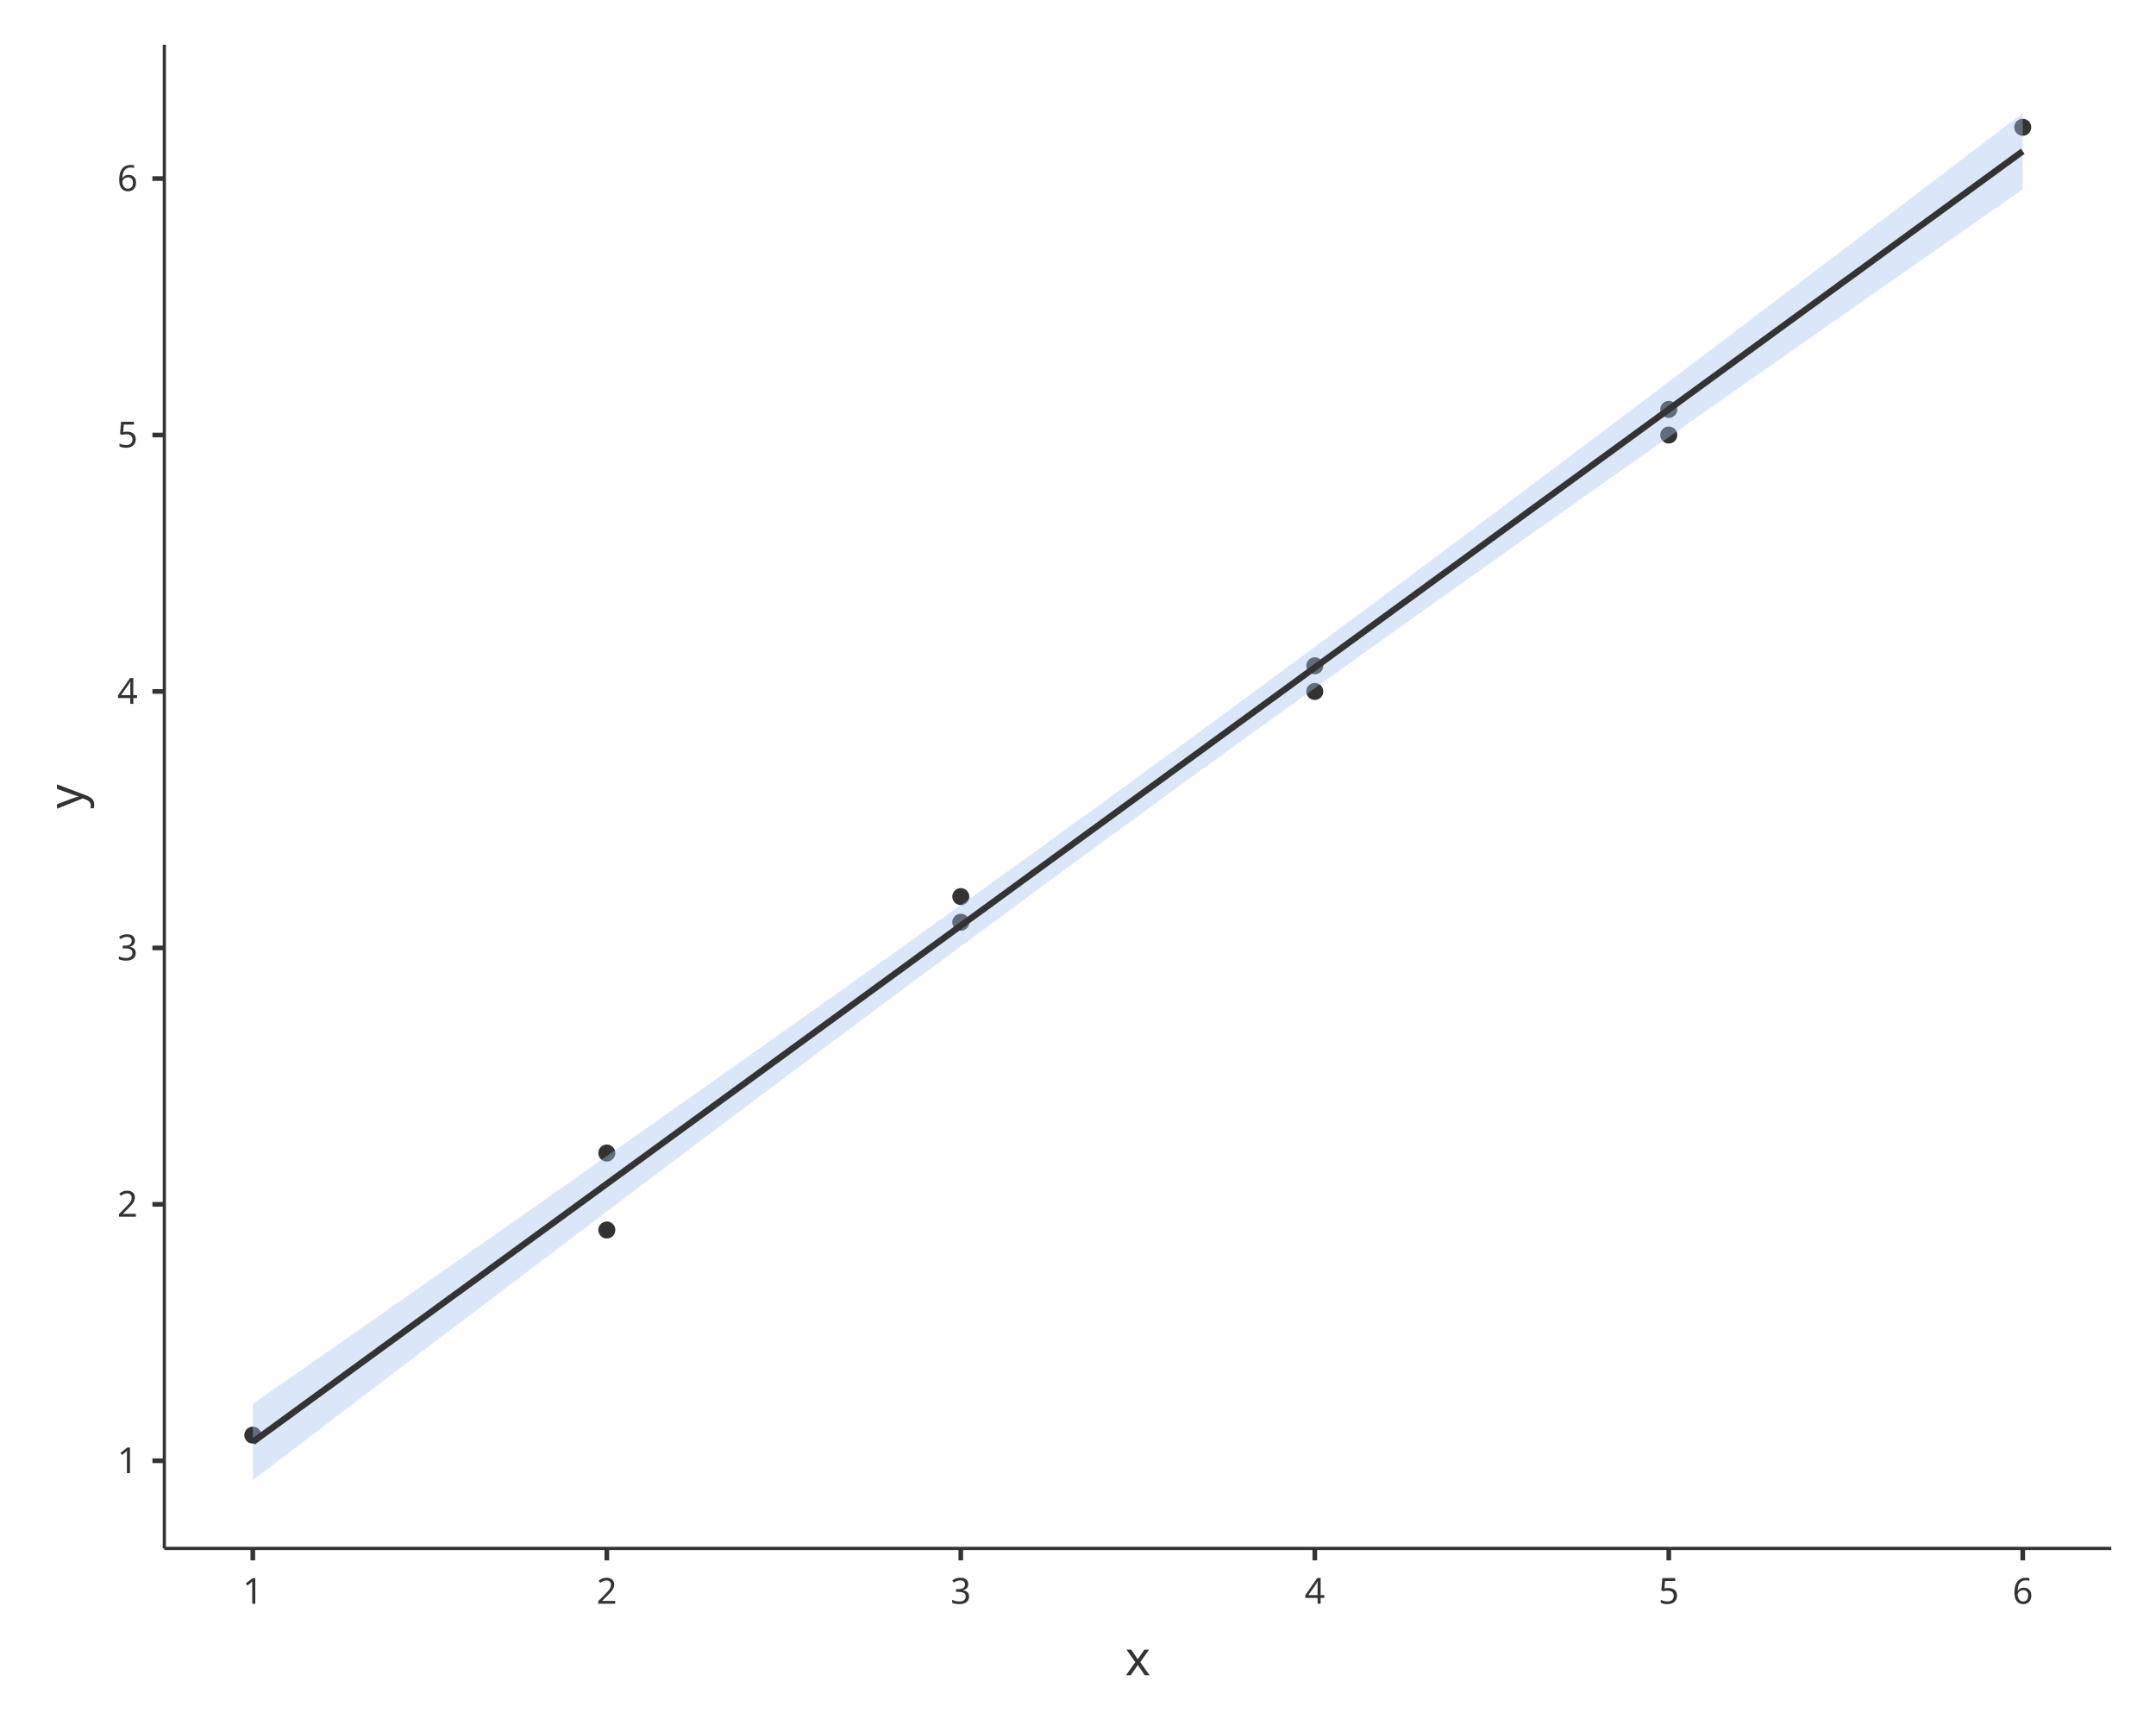
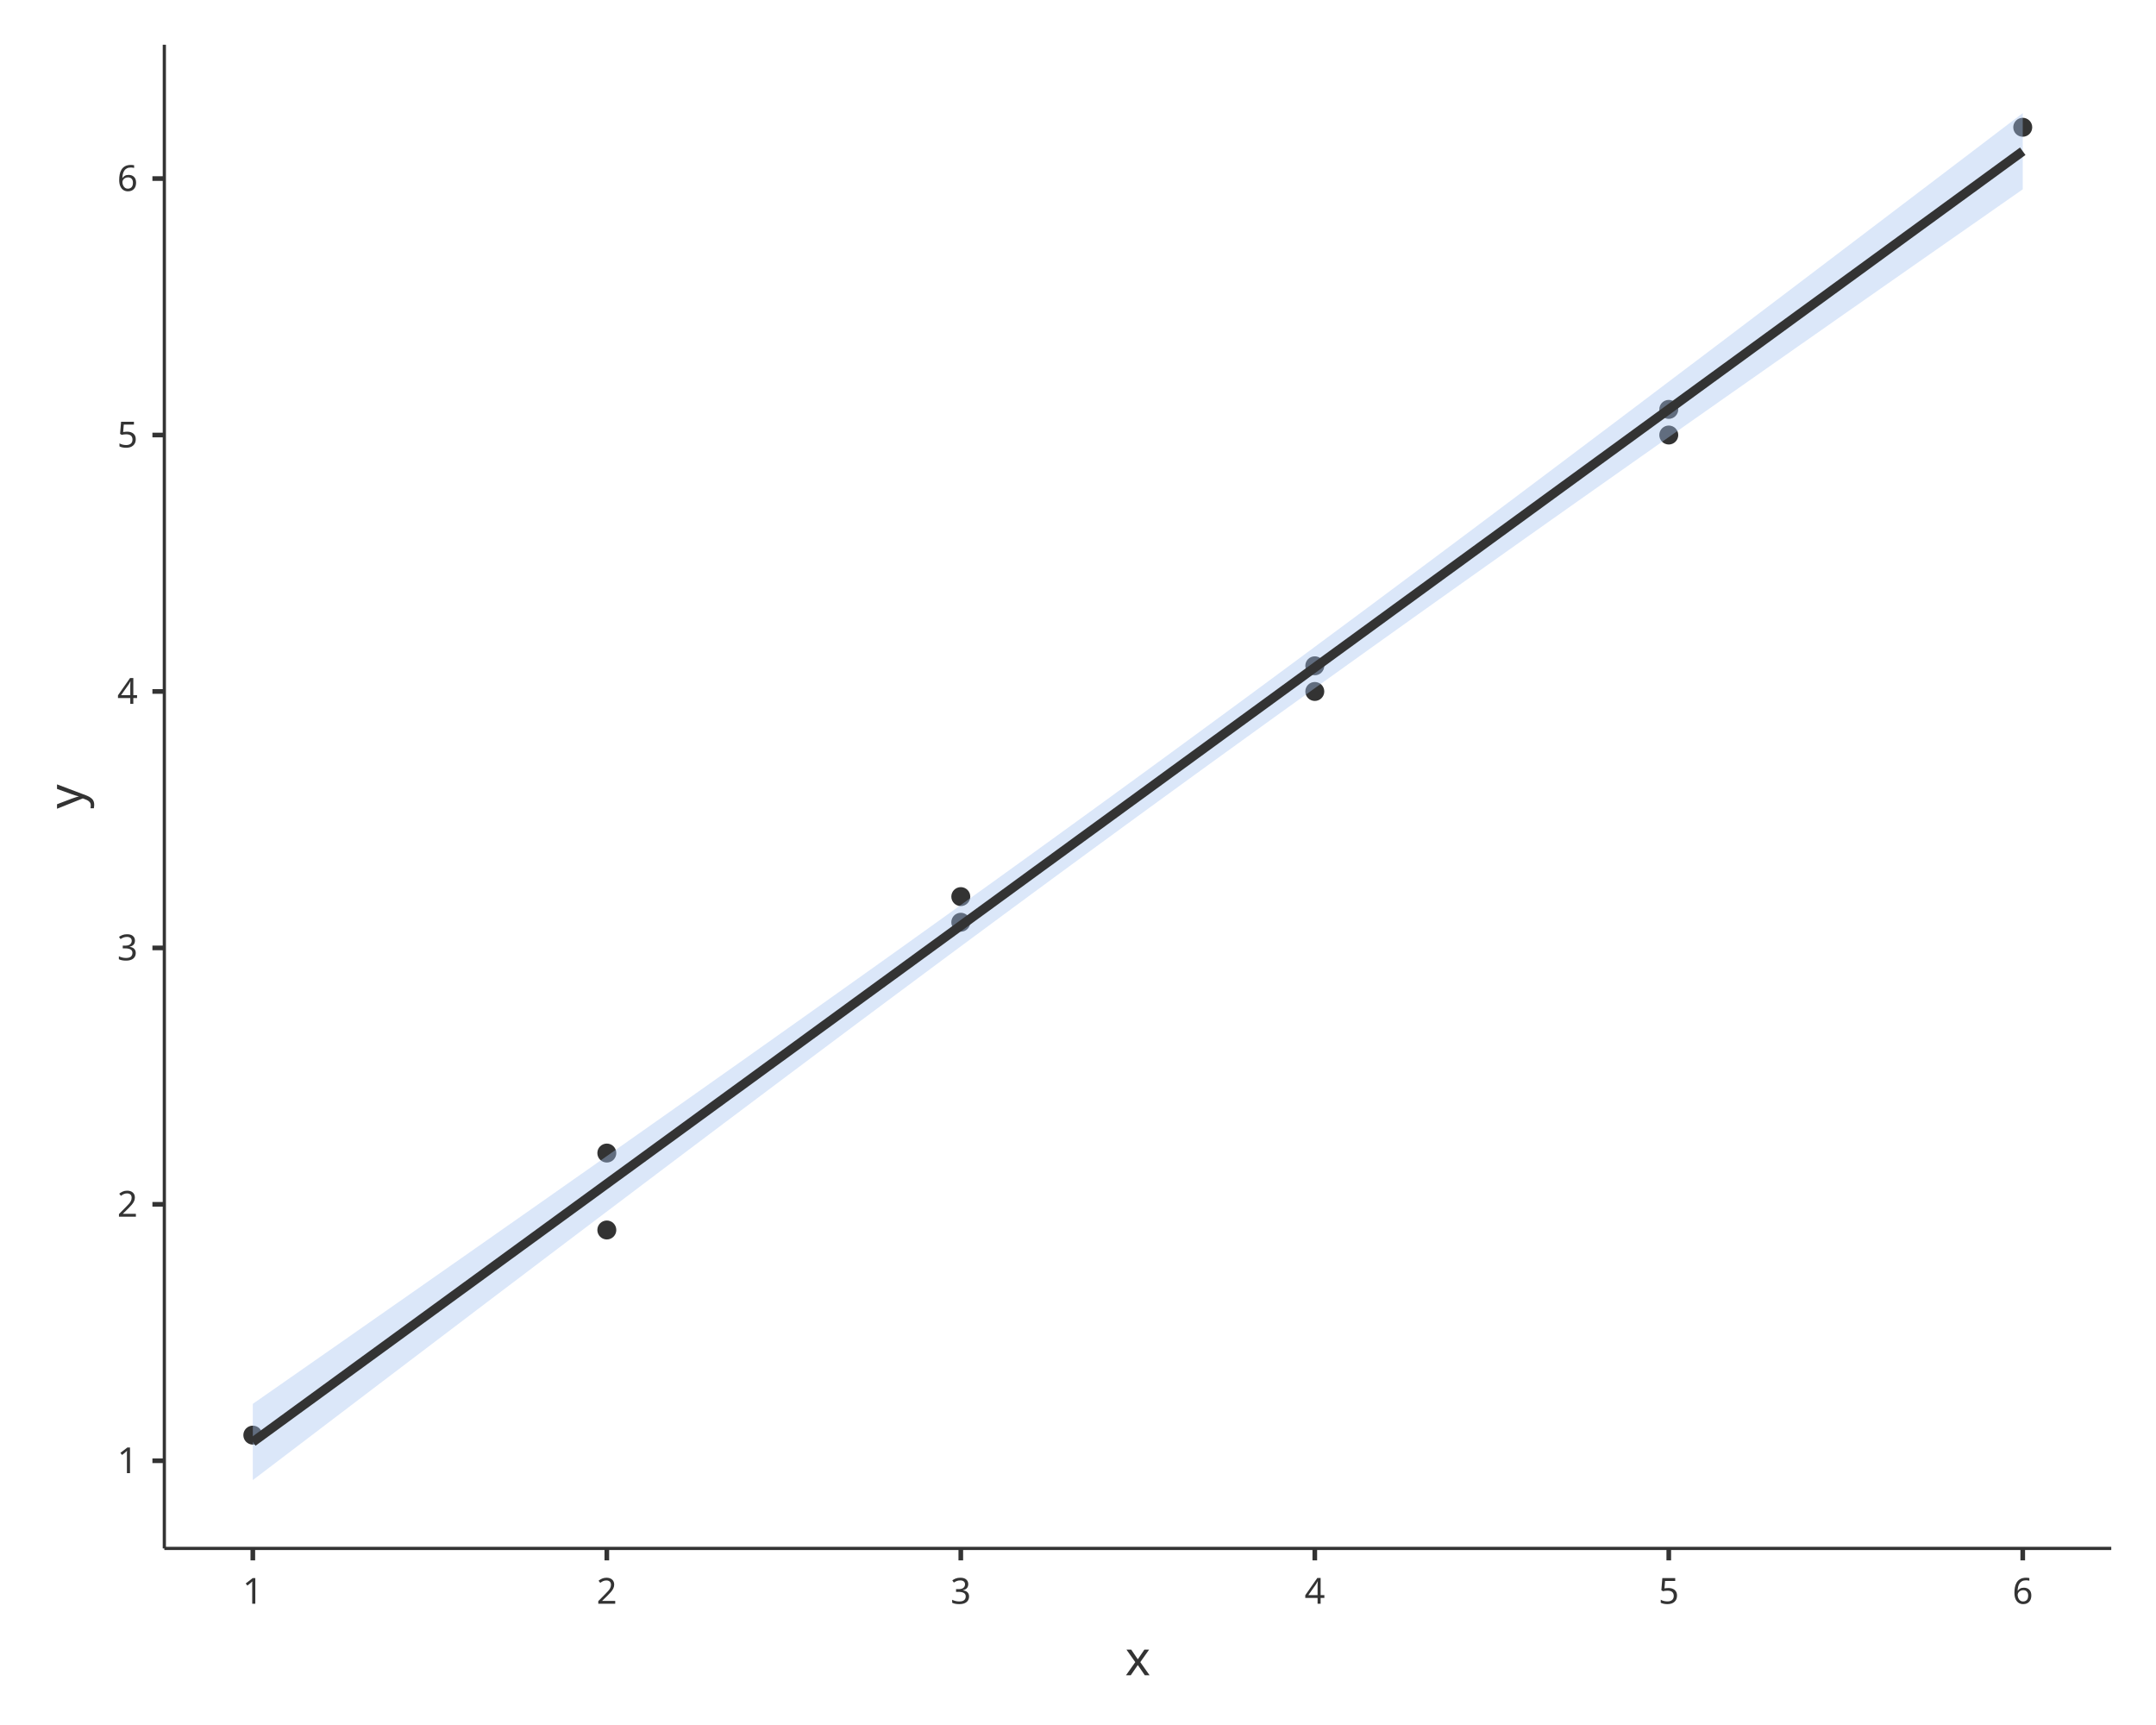
<svg xmlns="http://www.w3.org/2000/svg" class="svglite" data-engine-version="2.0" width="720.00pt" height="576.00pt" viewBox="0 0 720.00 576.00">
  <defs>
    <style type="text/css">
    .svglite line, .svglite polyline, .svglite polygon, .svglite path, .svglite rect, .svglite circle {
      fill: none;
      stroke: #000000;
      stroke-linecap: round;
      stroke-linejoin: round;
      stroke-miterlimit: 10.00;
    }
  </style>
  </defs>
  <rect width="100%" height="100%" style="stroke: none; fill: #FFFFFF;" />
  <defs>
    <clipPath id="cpMC4wMHw3MjAuMDB8MC4wMHw1NzYuMDA=">
      <rect x="0.00" y="0.00" width="720.00" height="576.00" />
    </clipPath>
  </defs>
  <g clip-path="url(#cpMC4wMHw3MjAuMDB8MC4wMHw1NzYuMDA=)">
    <rect x="0.00" y="0.00" width="720.00" height="576.00" style="stroke-width: 1.55; stroke: none;" />
  </g>
  <defs>
    <clipPath id="cpNTQuODh8NzA1LjA2fDE0Ljk0fDUxNy4wNA==">
      <rect x="54.88" y="14.94" width="650.18" height="502.10" />
    </clipPath>
  </defs>
  <g clip-path="url(#cpNTQuODh8NzA1LjA2fDE0Ljk0fDUxNy4wNA==)">
    <rect x="54.88" y="14.94" width="650.18" height="502.10" style="stroke-width: 1.55; stroke: none;" />
-     <circle cx="84.43" cy="479.21" r="2.49" style="stroke-width: 0.71; stroke: #333333; fill: #333333;" />
-     <circle cx="202.65" cy="410.71" r="2.49" style="stroke-width: 0.71; stroke: #333333; fill: #333333;" />
-     <circle cx="320.86" cy="299.39" r="2.49" style="stroke-width: 0.71; stroke: #333333; fill: #333333;" />
-     <circle cx="439.08" cy="222.32" r="2.49" style="stroke-width: 0.71; stroke: #333333; fill: #333333;" />
-     <circle cx="557.29" cy="145.26" r="2.49" style="stroke-width: 0.71; stroke: #333333; fill: #333333;" />
-     <circle cx="202.65" cy="385.02" r="2.49" style="stroke-width: 0.71; stroke: #333333; fill: #333333;" />
-     <circle cx="320.86" cy="307.95" r="2.49" style="stroke-width: 0.71; stroke: #333333; fill: #333333;" />
-     <circle cx="439.08" cy="230.89" r="2.49" style="stroke-width: 0.71; stroke: #333333; fill: #333333;" />
-     <circle cx="557.29" cy="136.70" r="2.49" style="stroke-width: 0.71; stroke: #333333; fill: #333333;" />
-     <circle cx="675.50" cy="42.50" r="2.49" style="stroke-width: 0.71; stroke: #333333; fill: #333333;" />
+     <circle cx="84.43" cy="479.21" r="2.65" style="stroke-width: 1.03; stroke: #333333; fill: #333333;" />
+     <circle cx="202.65" cy="410.71" r="2.65" style="stroke-width: 1.03; stroke: #333333; fill: #333333;" />
+     <circle cx="320.86" cy="299.39" r="2.65" style="stroke-width: 1.03; stroke: #333333; fill: #333333;" />
+     <circle cx="439.08" cy="222.32" r="2.65" style="stroke-width: 1.03; stroke: #333333; fill: #333333;" />
+     <circle cx="557.29" cy="145.26" r="2.65" style="stroke-width: 1.03; stroke: #333333; fill: #333333;" />
+     <circle cx="202.65" cy="385.02" r="2.65" style="stroke-width: 1.03; stroke: #333333; fill: #333333;" />
+     <circle cx="320.86" cy="307.95" r="2.65" style="stroke-width: 1.03; stroke: #333333; fill: #333333;" />
+     <circle cx="439.08" cy="230.89" r="2.65" style="stroke-width: 1.03; stroke: #333333; fill: #333333;" />
+     <circle cx="557.29" cy="136.70" r="2.65" style="stroke-width: 1.03; stroke: #333333; fill: #333333;" />
+     <circle cx="675.50" cy="42.50" r="2.65" style="stroke-width: 1.03; stroke: #333333; fill: #333333;" />
    <polygon points="84.43,468.76 91.92,463.54 99.40,458.32 106.88,453.10 114.36,447.88 121.84,442.65 129.32,437.42 136.81,432.19 144.29,426.95 151.77,421.72 159.25,416.48 166.73,411.24 174.22,405.99 181.70,400.75 189.18,395.49 196.66,390.24 204.14,384.98 211.63,379.72 219.11,374.45 226.59,369.18 234.07,363.90 241.55,358.62 249.04,353.33 256.52,348.03 264.00,342.73 271.48,337.42 278.96,332.11 286.44,326.79 293.93,321.46 301.41,316.12 308.89,310.77 316.37,305.41 323.85,300.04 331.34,294.67 338.82,289.28 346.30,283.88 353.78,278.47 361.26,273.05 368.75,267.62 376.23,262.17 383.71,256.72 391.19,251.25 398.67,245.77 406.15,240.28 413.64,234.78 421.12,229.27 428.60,223.74 436.08,218.21 443.56,212.66 451.05,207.11 458.53,201.55 466.01,195.97 473.49,190.39 480.97,184.81 488.46,179.21 495.94,173.61 503.42,168.00 510.90,162.38 518.38,156.76 525.86,151.13 533.35,145.49 540.83,139.86 548.31,134.21 555.79,128.56 563.27,122.91 570.76,117.26 578.24,111.60 585.72,105.93 593.20,100.27 600.68,94.60 608.17,88.92 615.65,83.25 623.13,77.57 630.61,71.89 638.09,66.21 645.58,60.52 653.06,54.84 660.54,49.15 668.02,43.46 675.50,37.77 675.50,63.22 668.02,68.44 660.54,73.67 653.06,78.89 645.58,84.11 638.09,89.34 630.61,94.57 623.13,99.80 615.65,105.03 608.17,110.27 600.68,115.51 593.20,120.75 585.72,126.00 578.24,131.24 570.76,136.49 563.27,141.75 555.79,147.01 548.31,152.27 540.83,157.54 533.35,162.81 525.86,168.09 518.38,173.37 510.90,178.66 503.42,183.96 495.94,189.26 488.46,194.56 480.97,199.88 473.49,205.20 466.01,210.53 458.53,215.87 451.05,221.22 443.56,226.58 436.08,231.95 428.60,237.32 421.12,242.71 413.64,248.11 406.15,253.52 398.67,258.94 391.19,264.37 383.71,269.82 376.23,275.27 368.75,280.74 361.26,286.22 353.78,291.71 346.30,297.21 338.82,302.72 331.34,308.25 323.85,313.78 316.37,319.32 308.89,324.88 301.41,330.44 293.93,336.01 286.44,341.59 278.96,347.18 271.48,352.78 264.00,358.38 256.52,363.99 249.04,369.61 241.55,375.23 234.07,380.86 226.59,386.49 219.11,392.13 211.63,397.78 204.14,403.43 196.66,409.08 189.18,414.73 181.70,420.39 174.22,426.06 166.73,431.72 159.25,437.39 151.77,443.07 144.29,448.74 136.81,454.42 129.32,460.10 121.84,465.78 114.36,471.47 106.88,477.15 99.40,482.84 91.92,488.53 84.43,494.22 " style="stroke-width: 0.00; stroke: none; stroke-linecap: butt; fill: #A6C4F1; fill-opacity: 0.40;" />
-     <polyline points="84.43,468.76 91.92,463.54 99.40,458.32 106.88,453.10 114.36,447.88 121.84,442.65 129.32,437.42 136.81,432.19 144.29,426.95 151.77,421.72 159.25,416.48 166.73,411.24 174.22,405.99 181.70,400.75 189.18,395.49 196.66,390.24 204.14,384.98 211.63,379.72 219.11,374.45 226.59,369.18 234.07,363.90 241.55,358.62 249.04,353.33 256.52,348.03 264.00,342.73 271.48,337.42 278.96,332.11 286.44,326.79 293.93,321.46 301.41,316.12 308.89,310.77 316.37,305.41 323.85,300.04 331.34,294.67 338.82,289.28 346.30,283.88 353.78,278.47 361.26,273.05 368.75,267.62 376.23,262.17 383.71,256.72 391.19,251.25 398.67,245.77 406.15,240.28 413.64,234.78 421.12,229.27 428.60,223.74 436.08,218.21 443.56,212.66 451.05,207.11 458.53,201.55 466.01,195.97 473.49,190.39 480.97,184.81 488.46,179.21 495.94,173.61 503.42,168.00 510.90,162.38 518.38,156.76 525.86,151.13 533.35,145.49 540.83,139.86 548.31,134.21 555.79,128.56 563.27,122.91 570.76,117.26 578.24,111.60 585.72,105.93 593.20,100.27 600.68,94.60 608.17,88.92 615.65,83.25 623.13,77.57 630.61,71.89 638.09,66.21 645.58,60.52 653.06,54.84 660.54,49.15 668.02,43.46 675.50,37.77 " style="stroke-width: 2.13; stroke: none; stroke-linecap: butt;" />
-     <polyline points="675.50,63.22 668.02,68.44 660.54,73.67 653.06,78.89 645.58,84.11 638.09,89.34 630.61,94.57 623.13,99.80 615.65,105.03 608.17,110.27 600.68,115.51 593.20,120.75 585.72,126.00 578.24,131.24 570.76,136.49 563.27,141.75 555.79,147.01 548.31,152.27 540.83,157.54 533.35,162.81 525.86,168.09 518.38,173.37 510.90,178.66 503.42,183.96 495.94,189.26 488.46,194.56 480.97,199.88 473.49,205.20 466.01,210.53 458.53,215.87 451.05,221.22 443.56,226.58 436.08,231.95 428.60,237.32 421.12,242.71 413.64,248.11 406.15,253.52 398.67,258.94 391.19,264.37 383.71,269.82 376.23,275.27 368.75,280.74 361.26,286.22 353.78,291.71 346.30,297.21 338.82,302.72 331.34,308.25 323.85,313.78 316.37,319.32 308.89,324.88 301.41,330.44 293.93,336.01 286.44,341.59 278.96,347.18 271.48,352.78 264.00,358.38 256.52,363.99 249.04,369.61 241.55,375.23 234.07,380.86 226.59,386.49 219.11,392.13 211.63,397.78 204.14,403.43 196.66,409.08 189.18,414.73 181.70,420.39 174.22,426.06 166.73,431.72 159.25,437.39 151.77,443.07 144.29,448.74 136.81,454.42 129.32,460.10 121.84,465.78 114.36,471.47 106.88,477.15 99.40,482.84 91.92,488.53 84.43,494.22 " style="stroke-width: 2.13; stroke: none; stroke-linecap: butt;" />
-     <polyline points="84.43,481.49 91.92,476.04 99.40,470.58 106.88,465.13 114.36,459.67 121.84,454.21 129.32,448.76 136.81,443.30 144.29,437.85 151.77,432.39 159.25,426.94 166.73,421.48 174.22,416.02 181.70,410.57 189.18,405.11 196.66,399.66 204.14,394.20 211.63,388.75 219.11,383.29 226.59,377.84 234.07,372.38 241.55,366.92 249.04,361.47 256.52,356.01 264.00,350.56 271.48,345.10 278.96,339.65 286.44,334.19 293.93,328.73 301.41,323.28 308.89,317.82 316.37,312.37 323.85,306.91 331.34,301.46 338.82,296.00 346.30,290.54 353.78,285.09 361.26,279.63 368.75,274.18 376.23,268.72 383.71,263.27 391.19,257.81 398.67,252.36 406.15,246.90 413.64,241.44 421.12,235.99 428.60,230.53 436.08,225.08 443.56,219.62 451.05,214.17 458.53,208.71 466.01,203.25 473.49,197.80 480.97,192.34 488.46,186.89 495.94,181.43 503.42,175.98 510.90,170.52 518.38,165.06 525.86,159.61 533.35,154.15 540.83,148.70 548.31,143.24 555.79,137.79 563.27,132.33 570.76,126.87 578.24,121.42 585.72,115.96 593.20,110.51 600.68,105.05 608.17,99.60 615.65,94.14 623.13,88.69 630.61,83.23 638.09,77.77 645.58,72.32 653.06,66.86 660.54,61.41 668.02,55.95 675.50,50.50 " style="stroke-width: 2.13; stroke: #333333; stroke-linecap: butt;" />
+     <polyline points="84.43,468.76 91.92,463.54 99.40,458.32 106.88,453.10 114.36,447.88 121.84,442.65 129.32,437.42 136.81,432.19 144.29,426.95 151.77,421.72 159.25,416.48 166.73,411.24 174.22,405.99 181.70,400.75 189.18,395.49 196.66,390.24 204.14,384.98 211.63,379.72 219.11,374.45 226.59,369.18 234.07,363.90 241.55,358.62 249.04,353.33 256.52,348.03 264.00,342.73 271.48,337.42 278.96,332.11 286.44,326.79 293.93,321.46 301.41,316.12 308.89,310.77 316.37,305.41 323.85,300.04 331.34,294.67 338.82,289.28 346.30,283.88 353.78,278.47 361.26,273.05 368.75,267.62 376.23,262.17 383.71,256.72 391.19,251.25 398.67,245.77 406.15,240.28 413.64,234.78 421.12,229.27 428.60,223.74 436.08,218.21 443.56,212.66 451.05,207.11 458.53,201.55 466.01,195.97 473.49,190.39 480.97,184.81 488.46,179.21 495.94,173.61 503.42,168.00 510.90,162.38 518.38,156.76 525.86,151.13 533.35,145.49 540.83,139.86 548.31,134.21 555.79,128.56 563.27,122.91 570.76,117.26 578.24,111.60 585.72,105.93 593.20,100.27 600.68,94.60 608.17,88.92 615.65,83.25 623.13,77.57 630.61,71.89 638.09,66.21 645.58,60.52 653.06,54.84 660.54,49.15 668.02,43.46 675.50,37.77 " style="stroke-width: 3.10; stroke: none; stroke-linecap: butt;" />
+     <polyline points="675.50,63.22 668.02,68.44 660.54,73.67 653.06,78.89 645.58,84.11 638.09,89.34 630.61,94.57 623.13,99.80 615.65,105.03 608.17,110.27 600.68,115.51 593.20,120.75 585.72,126.00 578.24,131.24 570.76,136.49 563.27,141.75 555.79,147.01 548.31,152.27 540.83,157.54 533.35,162.81 525.86,168.09 518.38,173.37 510.90,178.66 503.42,183.96 495.94,189.26 488.46,194.56 480.97,199.88 473.49,205.20 466.01,210.53 458.53,215.87 451.05,221.22 443.56,226.58 436.08,231.95 428.60,237.32 421.12,242.71 413.64,248.11 406.15,253.52 398.67,258.94 391.19,264.37 383.71,269.82 376.23,275.27 368.75,280.74 361.26,286.22 353.78,291.71 346.30,297.21 338.82,302.72 331.34,308.25 323.85,313.78 316.37,319.32 308.89,324.88 301.41,330.44 293.93,336.01 286.44,341.59 278.96,347.18 271.48,352.78 264.00,358.38 256.52,363.99 249.04,369.61 241.55,375.23 234.07,380.86 226.59,386.49 219.11,392.13 211.63,397.78 204.14,403.43 196.66,409.08 189.18,414.73 181.70,420.39 174.22,426.06 166.73,431.72 159.25,437.39 151.77,443.07 144.29,448.74 136.81,454.42 129.32,460.10 121.84,465.78 114.36,471.47 106.88,477.15 99.40,482.84 91.92,488.53 84.43,494.22 " style="stroke-width: 3.10; stroke: none; stroke-linecap: butt;" />
+     <polyline points="84.43,481.49 91.92,476.04 99.40,470.58 106.88,465.13 114.36,459.67 121.84,454.21 129.32,448.76 136.81,443.30 144.29,437.85 151.77,432.39 159.25,426.94 166.73,421.48 174.22,416.02 181.70,410.57 189.18,405.11 196.66,399.66 204.14,394.20 211.63,388.75 219.11,383.29 226.59,377.84 234.07,372.38 241.55,366.92 249.04,361.47 256.52,356.01 264.00,350.56 271.48,345.10 278.96,339.65 286.44,334.19 293.93,328.73 301.41,323.28 308.89,317.82 316.37,312.37 323.85,306.91 331.34,301.46 338.82,296.00 346.30,290.54 353.78,285.09 361.26,279.63 368.75,274.18 376.23,268.72 383.71,263.27 391.19,257.81 398.67,252.36 406.15,246.90 413.64,241.44 421.12,235.99 428.60,230.53 436.08,225.08 443.56,219.62 451.05,214.17 458.53,208.71 466.01,203.25 473.49,197.80 480.97,192.34 488.46,186.89 495.94,181.43 503.42,175.98 510.90,170.52 518.38,165.06 525.86,159.61 533.35,154.15 540.83,148.70 548.31,143.24 555.79,137.79 563.27,132.33 570.76,126.87 578.24,121.42 585.72,115.96 593.20,110.51 600.68,105.05 608.17,99.60 615.65,94.14 623.13,88.69 630.61,83.23 638.09,77.77 645.58,72.32 653.06,66.86 660.54,61.41 668.02,55.95 675.50,50.50 " style="stroke-width: 3.10; stroke: #333333; stroke-linecap: butt;" />
  </g>
  <g clip-path="url(#cpMC4wMHw3MjAuMDB8MC4wMHw1NzYuMDA=)">
    <polyline points="54.88,517.04 54.88,14.94 " style="stroke-width: 1.07; stroke: #333333; stroke-linecap: butt;" />
    <text x="42.58" y="491.90" text-anchor="middle" style="font-size: 12.00px; fill: #333333; font-family: sans;" textLength="6.67px" lengthAdjust="spacingAndGlyphs">1</text>
    <text x="42.58" y="406.27" text-anchor="middle" style="font-size: 12.00px; fill: #333333; font-family: sans;" textLength="6.67px" lengthAdjust="spacingAndGlyphs">2</text>
    <text x="42.58" y="320.64" text-anchor="middle" style="font-size: 12.00px; fill: #333333; font-family: sans;" textLength="6.67px" lengthAdjust="spacingAndGlyphs">3</text>
    <text x="42.58" y="235.02" text-anchor="middle" style="font-size: 12.00px; fill: #333333; font-family: sans;" textLength="6.67px" lengthAdjust="spacingAndGlyphs">4</text>
    <text x="42.58" y="149.39" text-anchor="middle" style="font-size: 12.00px; fill: #333333; font-family: sans;" textLength="6.67px" lengthAdjust="spacingAndGlyphs">5</text>
    <text x="42.58" y="63.76" text-anchor="middle" style="font-size: 12.00px; fill: #333333; font-family: sans;" textLength="6.67px" lengthAdjust="spacingAndGlyphs">6</text>
    <polyline points="50.90,487.77 54.88,487.77 " style="stroke-width: 1.55; stroke: #333333; stroke-linecap: butt;" />
    <polyline points="50.90,402.14 54.88,402.14 " style="stroke-width: 1.55; stroke: #333333; stroke-linecap: butt;" />
    <polyline points="50.90,316.52 54.88,316.52 " style="stroke-width: 1.55; stroke: #333333; stroke-linecap: butt;" />
    <polyline points="50.90,230.89 54.88,230.89 " style="stroke-width: 1.55; stroke: #333333; stroke-linecap: butt;" />
    <polyline points="50.90,145.26 54.88,145.26 " style="stroke-width: 1.55; stroke: #333333; stroke-linecap: butt;" />
    <polyline points="50.90,59.63 54.88,59.63 " style="stroke-width: 1.55; stroke: #333333; stroke-linecap: butt;" />
    <polyline points="54.88,517.04 705.06,517.04 " style="stroke-width: 1.07; stroke: #333333; stroke-linecap: butt;" />
    <polyline points="84.43,521.03 84.43,517.04 " style="stroke-width: 1.55; stroke: #333333; stroke-linecap: butt;" />
    <polyline points="202.65,521.03 202.65,517.04 " style="stroke-width: 1.55; stroke: #333333; stroke-linecap: butt;" />
    <polyline points="320.86,521.03 320.86,517.04 " style="stroke-width: 1.55; stroke: #333333; stroke-linecap: butt;" />
    <polyline points="439.08,521.03 439.08,517.04 " style="stroke-width: 1.55; stroke: #333333; stroke-linecap: butt;" />
    <polyline points="557.29,521.03 557.29,517.04 " style="stroke-width: 1.55; stroke: #333333; stroke-linecap: butt;" />
    <polyline points="675.50,521.03 675.50,517.04 " style="stroke-width: 1.55; stroke: #333333; stroke-linecap: butt;" />
    <text x="84.43" y="535.51" text-anchor="middle" style="font-size: 12.00px; fill: #333333; font-family: sans;" textLength="6.67px" lengthAdjust="spacingAndGlyphs">1</text>
    <text x="202.65" y="535.51" text-anchor="middle" style="font-size: 12.00px; fill: #333333; font-family: sans;" textLength="6.67px" lengthAdjust="spacingAndGlyphs">2</text>
    <text x="320.86" y="535.51" text-anchor="middle" style="font-size: 12.00px; fill: #333333; font-family: sans;" textLength="6.67px" lengthAdjust="spacingAndGlyphs">3</text>
    <text x="439.08" y="535.51" text-anchor="middle" style="font-size: 12.00px; fill: #333333; font-family: sans;" textLength="6.67px" lengthAdjust="spacingAndGlyphs">4</text>
    <text x="557.29" y="535.51" text-anchor="middle" style="font-size: 12.00px; fill: #333333; font-family: sans;" textLength="6.67px" lengthAdjust="spacingAndGlyphs">5</text>
    <text x="675.50" y="535.51" text-anchor="middle" style="font-size: 12.00px; fill: #333333; font-family: sans;" textLength="6.67px" lengthAdjust="spacingAndGlyphs">6</text>
    <text x="379.97" y="559.40" text-anchor="middle" style="font-size: 16.00px; fill: #333333; font-family: sans;" textLength="8.01px" lengthAdjust="spacingAndGlyphs">x</text>
    <text transform="translate(27.62,265.99) rotate(-90)" text-anchor="middle" style="font-size: 16.00px; fill: #333333; font-family: sans;" textLength="8.01px" lengthAdjust="spacingAndGlyphs">y</text>
  </g>
</svg>
